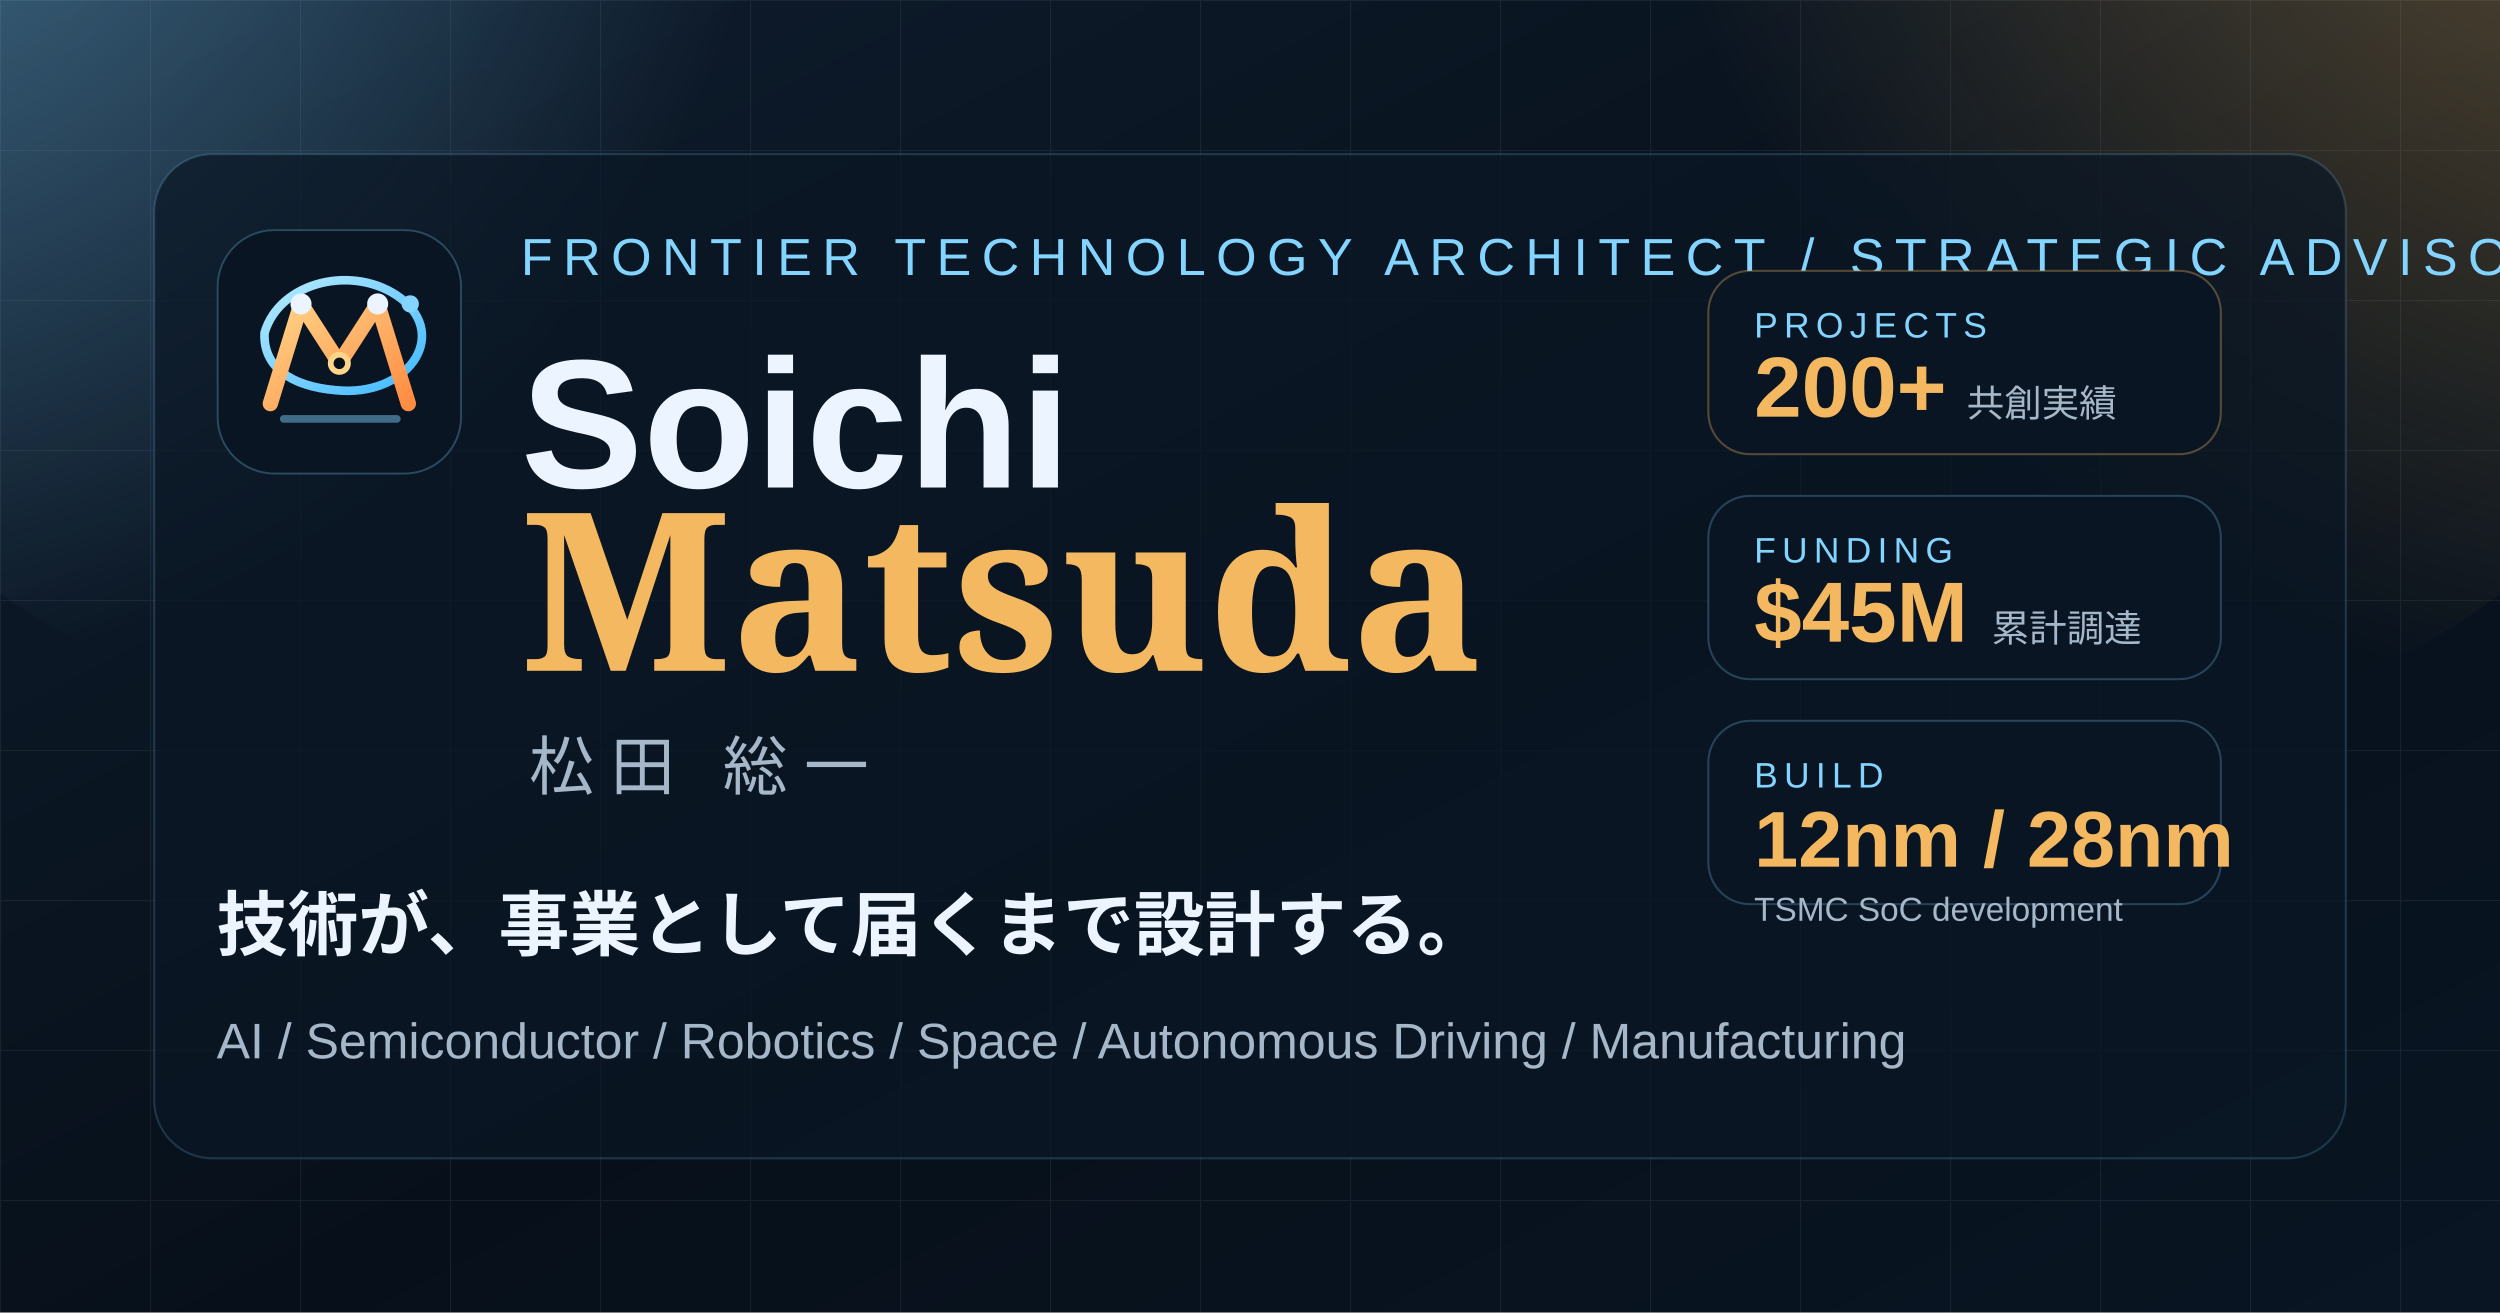
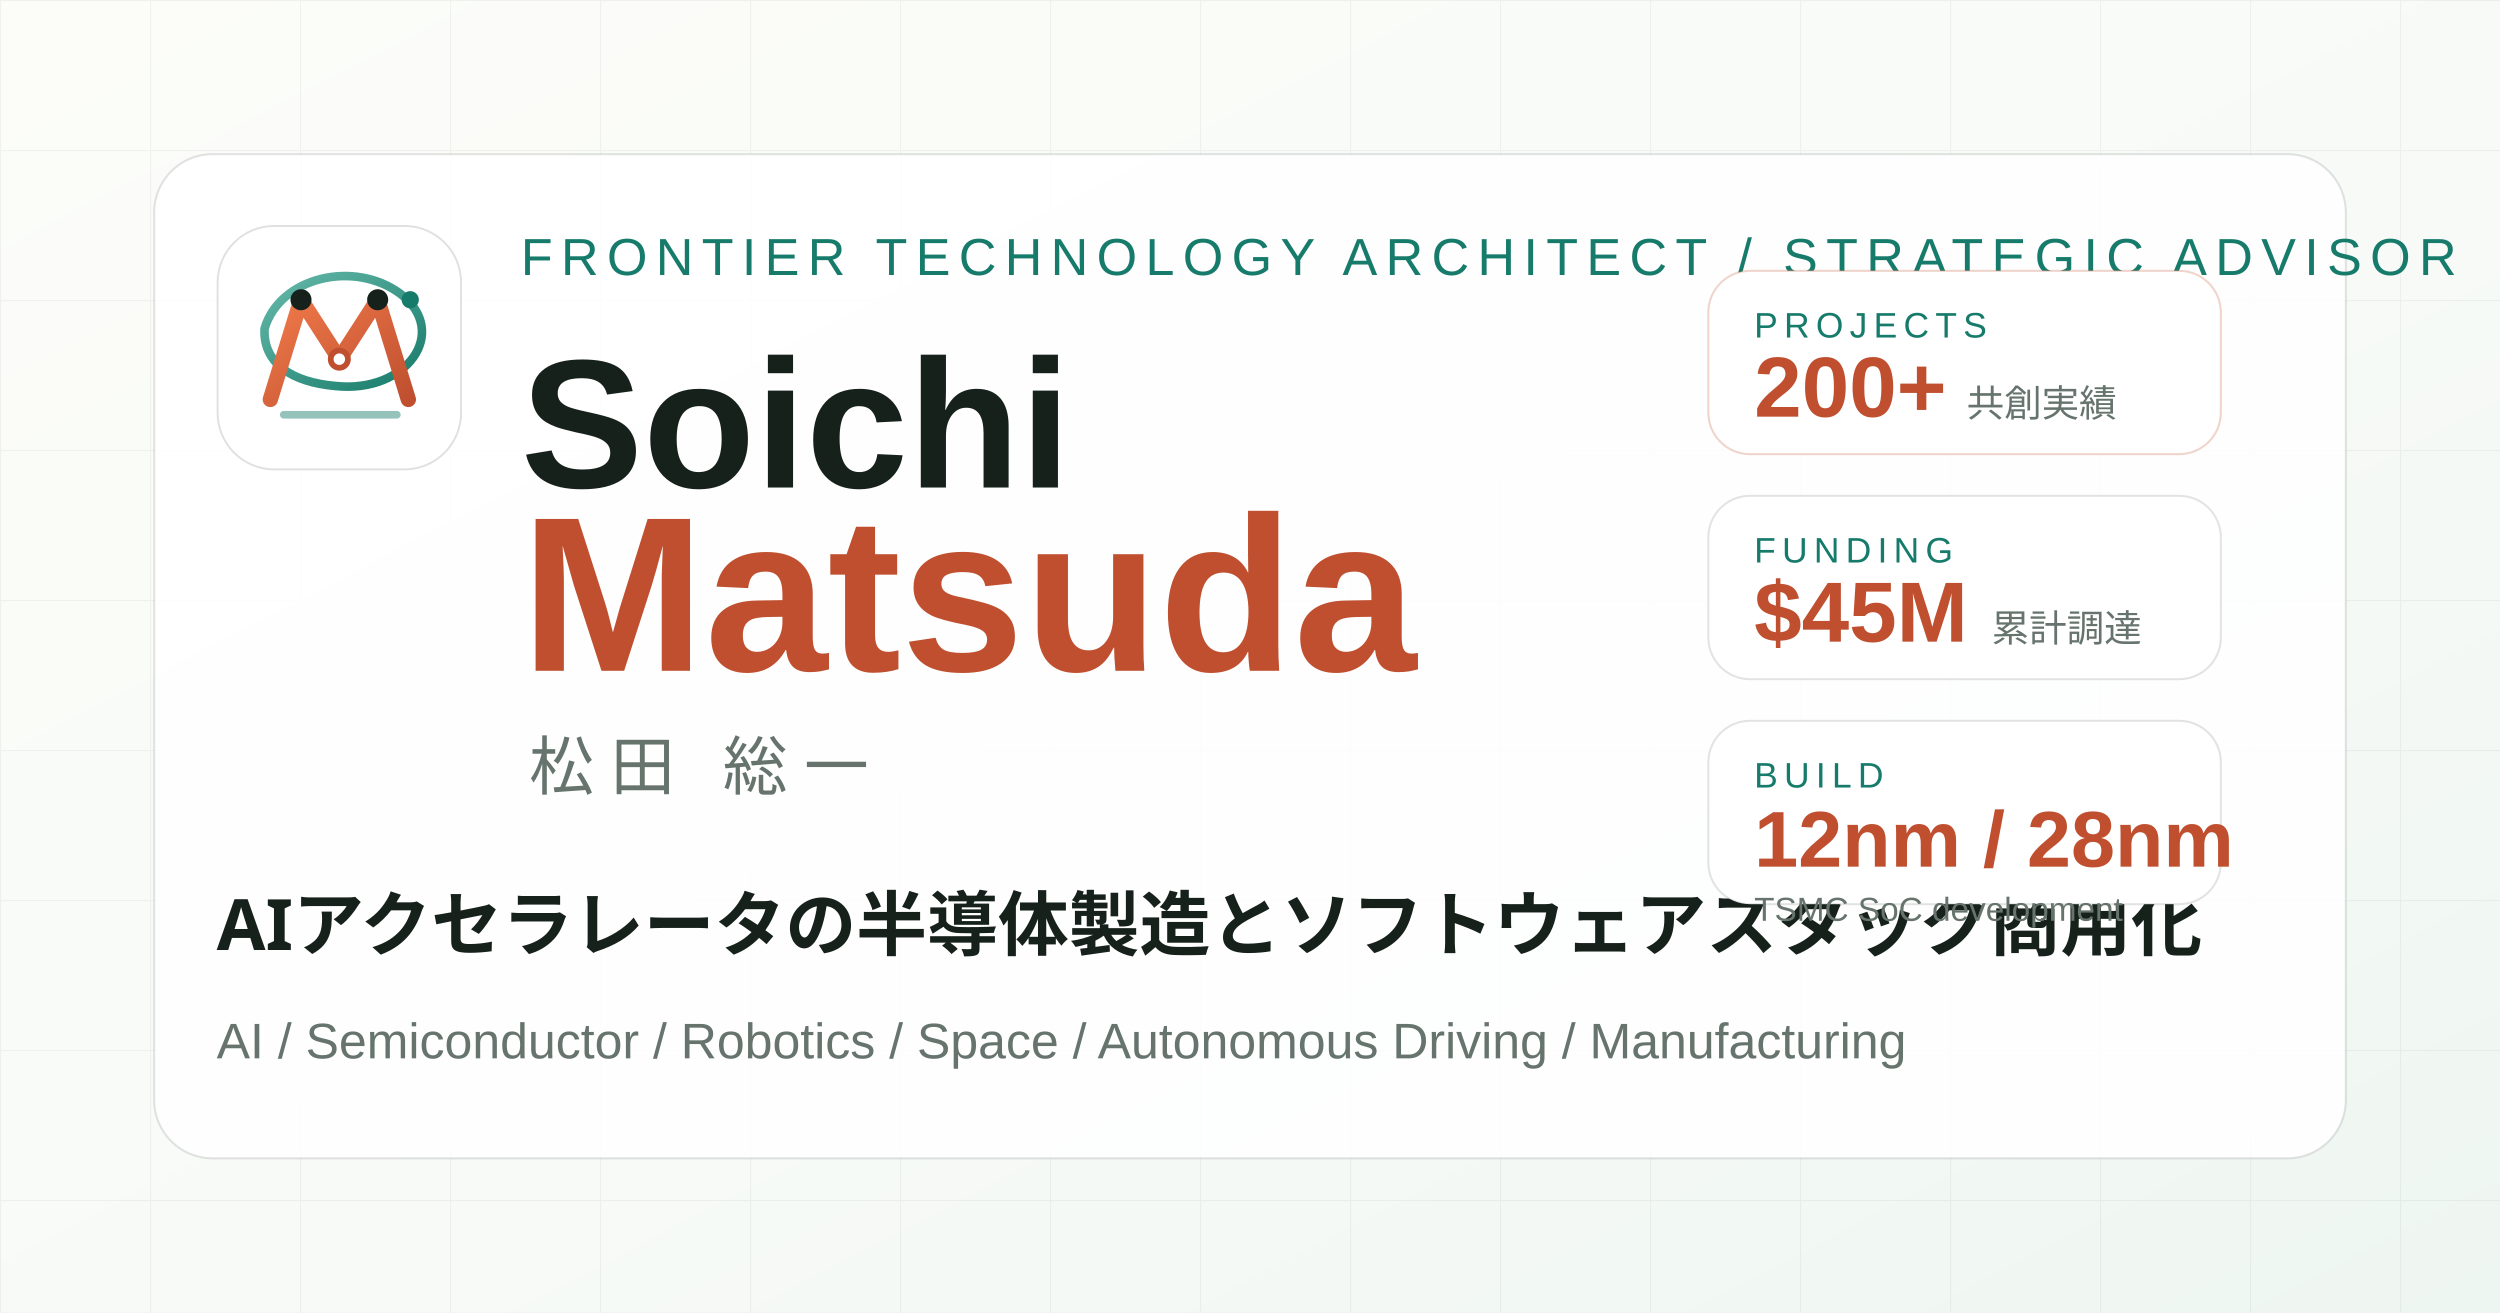
<svg xmlns="http://www.w3.org/2000/svg" viewBox="0 0 1200 630" role="img" aria-label="Soichi Matsuda social preview">
  <defs>
    <linearGradient id="bg" x1="0%" y1="0%" x2="100%" y2="100%">
-       <stop offset="0%" stop-color="#0f1d2e" />
-       <stop offset="55%" stop-color="#07101a" />
-       <stop offset="100%" stop-color="#091523" />
+       <stop offset="0%" stop-color="#fcfdf9" />
+       <stop offset="58%" stop-color="#f7faf7" />
+       <stop offset="100%" stop-color="#eef6f1" />
    </linearGradient>
-     <linearGradient id="gold" x1="0%" y1="0%" x2="100%" y2="100%">
-       <stop offset="0%" stop-color="#ffd58a" />
-       <stop offset="100%" stop-color="#ff8c42" />
+     <linearGradient id="accent" x1="0%" y1="0%" x2="100%" y2="100%">
+       <stop offset="0%" stop-color="#f07a4a" />
+       <stop offset="100%" stop-color="#bf4f2f" />
    </linearGradient>
-     <linearGradient id="cyan" x1="0%" y1="0%" x2="100%" y2="100%">
-       <stop offset="0%" stop-color="#b7ecff" />
-       <stop offset="100%" stop-color="#3fb8ff" />
+     <linearGradient id="teal" x1="0%" y1="0%" x2="100%" y2="100%">
+       <stop offset="0%" stop-color="#66b9a9" />
+       <stop offset="100%" stop-color="#177b6b" />
    </linearGradient>
-     <radialGradient id="glowA" cx="0%" cy="0%" r="100%">
-       <stop offset="0%" stop-color="#83d4ff" stop-opacity="0.5" />
-       <stop offset="100%" stop-color="#83d4ff" stop-opacity="0" />
-     </radialGradient>
-     <radialGradient id="glowB" cx="100%" cy="0%" r="100%">
-       <stop offset="0%" stop-color="#f4b860" stop-opacity="0.42" />
-       <stop offset="100%" stop-color="#f4b860" stop-opacity="0" />
-     </radialGradient>
    <pattern id="grid" width="72" height="72" patternUnits="userSpaceOnUse">
-       <path d="M 72 0 L 0 0 0 72" fill="none" stroke="#ffffff" stroke-opacity="0.08" />
+       <path d="M 72 0 L 0 0 0 72" fill="none" stroke="#17211c" stroke-opacity="0.055" />
    </pattern>
  </defs>
  <rect width="1200" height="630" fill="url(#bg)" />
-   <rect width="1200" height="630" fill="url(#grid)" opacity="0.8" />
-   <circle cx="140" cy="90" r="240" fill="url(#glowA)" />
-   <circle cx="1040" cy="80" r="260" fill="url(#glowB)" />
-   <rect x="74" y="74" width="1052" height="482" rx="28" fill="#0b1724" fill-opacity="0.72" stroke="#83d4ff" stroke-opacity="0.18" />
-   <g transform="translate(104 110) scale(0.92)">
-     <rect x="0" y="0" width="128" height="128" rx="30" fill="#091523" />
-     <rect x="0.5" y="0.5" width="127" height="127" rx="29.5" fill="none" stroke="#83d4ff" stroke-opacity="0.28" />
-     <path d="M17 54 C25 27 64 18 88 36 C114 56 91 88 54 84 C31 82 16 72 17 54 Z" transform="translate(8 0)" fill="none" stroke="url(#cyan)" stroke-width="4.5" stroke-linecap="round" stroke-linejoin="round" />
-     <path d="M28 91 L44 39 L64 70 L84 39 L100 91" fill="none" stroke="url(#gold)" stroke-width="8" stroke-linecap="round" stroke-linejoin="round" />
-     <path d="M35 99 H94" fill="none" stroke="#83d4ff" stroke-width="4" stroke-linecap="round" opacity="0.46" />
-     <circle cx="44" cy="39" r="5.5" fill="#ebf4ff" />
-     <circle cx="84" cy="39" r="5.5" fill="#ebf4ff" />
-     <circle cx="64" cy="70" r="4.5" fill="#07101a" stroke="#ffd58a" stroke-width="3" />
-     <circle cx="101" cy="39" r="4.5" fill="#83d4ff" />
+   <rect width="1200" height="630" fill="url(#grid)" opacity="0.85" />
+   <rect x="74" y="74" width="1052" height="482" rx="28" fill="#ffffff" fill-opacity="0.84" stroke="#17211c" stroke-opacity="0.12" />
+   <g transform="translate(104 108) scale(0.92)">
+     <rect x="0" y="0" width="128" height="128" rx="30" fill="#ffffff" />
+     <rect x="0.5" y="0.5" width="127" height="127" rx="29.5" fill="none" stroke="#17211c" stroke-opacity="0.14" />
+     <path d="M17 54 C25 27 64 18 88 36 C114 56 91 88 54 84 C31 82 16 72 17 54 Z" transform="translate(8 0)" fill="none" stroke="url(#teal)" stroke-width="4.5" stroke-linecap="round" stroke-linejoin="round" />
+     <path d="M28 91 L44 39 L64 70 L84 39 L100 91" fill="none" stroke="url(#accent)" stroke-width="8" stroke-linecap="round" stroke-linejoin="round" />
+     <path d="M35 99 H94" fill="none" stroke="#177b6b" stroke-width="4" stroke-linecap="round" opacity="0.46" />
+     <circle cx="44" cy="39" r="5.5" fill="#17211c" />
+     <circle cx="84" cy="39" r="5.5" fill="#17211c" />
+     <circle cx="64" cy="70" r="4.5" fill="#ffffff" stroke="#bf4f2f" stroke-width="3" />
+     <circle cx="101" cy="39" r="4.5" fill="#177b6b" />
  </g>
-   <text x="250" y="132" font-family="Arial, 'Hiragino Sans', 'Noto Sans JP', sans-serif" font-size="25" letter-spacing="5" fill="#83d4ff">FRONTIER TECHNOLOGY ARCHITECT / STRATEGIC ADVISOR</text>
-   <text x="250" y="234" font-family="Arial, sans-serif" font-size="88" font-weight="700" fill="#ebf4ff">Soichi</text>
-   <text x="250" y="322" font-family="Georgia, serif" font-size="106" font-weight="600" fill="#f4b860">Matsuda</text>
-   <text x="254" y="379" font-family="'Hiragino Sans', 'Noto Sans JP', sans-serif" font-size="31" letter-spacing="8" fill="#a5b7c8">松田 総一</text>
-   <text x="104" y="456" font-family="'Hiragino Sans', 'Noto Sans JP', sans-serif" font-size="34" font-weight="700" fill="#ebf4ff">技術が、事業として届くまで設計する。</text>
-   <text x="104" y="508" font-family="Arial, 'Hiragino Sans', 'Noto Sans JP', sans-serif" font-size="24" fill="#a5b7c8">AI / Semiconductor / Robotics / Space / Autonomous Driving / Manufacturing</text>
+   <text x="250" y="132" font-family="Arial, 'Hiragino Sans', 'Noto Sans JP', sans-serif" font-size="25" letter-spacing="4" fill="#177b6b">FRONTIER TECHNOLOGY ARCHITECT / STRATEGIC ADVISOR</text>
+   <text x="250" y="234" font-family="Arial, sans-serif" font-size="88" font-weight="700" fill="#17211c">Soichi</text>
+   <text x="250" y="322" font-family="Arial, sans-serif" font-size="106" font-weight="700" fill="#bf4f2f">Matsuda</text>
+   <text x="254" y="379" font-family="'Hiragino Sans', 'Noto Sans JP', sans-serif" font-size="31" letter-spacing="8" fill="#66746d">松田 総一</text>
+   <text x="104" y="456" font-family="'Hiragino Sans', 'Noto Sans JP', sans-serif" font-size="34" font-weight="700" fill="#17211c">AIアクセラレータの半導体製造とソフトウェアスタック商用化</text>
+   <text x="104" y="508" font-family="Arial, 'Hiragino Sans', 'Noto Sans JP', sans-serif" font-size="24" fill="#66746d">AI / Semiconductor / Robotics / Space / Autonomous Driving / Manufacturing</text>
  <g transform="translate(820 130)">
-     <rect width="246" height="88" rx="20" fill="#091523" stroke="#f4b860" stroke-opacity="0.32" />
-     <text x="22" y="32" font-family="Arial, sans-serif" font-size="17" letter-spacing="3" fill="#83d4ff">PROJECTS</text>
-     <text x="22" y="70" font-family="Arial, sans-serif" font-size="41" font-weight="700" fill="#f4b860">200+</text>
-     <text x="124" y="70" font-family="'Hiragino Sans', 'Noto Sans JP', sans-serif" font-size="18" fill="#a5b7c8">共創実績</text>
+     <rect width="246" height="88" rx="20" fill="#ffffff" stroke="#bf4f2f" stroke-opacity="0.24" />
+     <text x="22" y="32" font-family="Arial, sans-serif" font-size="17" letter-spacing="3" fill="#177b6b">PROJECTS</text>
+     <text x="22" y="70" font-family="Arial, sans-serif" font-size="41" font-weight="700" fill="#bf4f2f">200+</text>
+     <text x="124" y="70" font-family="'Hiragino Sans', 'Noto Sans JP', sans-serif" font-size="18" fill="#66746d">共創実績</text>
  </g>
  <g transform="translate(820 238)">
-     <rect width="246" height="88" rx="20" fill="#091523" stroke="#83d4ff" stroke-opacity="0.24" />
-     <text x="22" y="32" font-family="Arial, sans-serif" font-size="17" letter-spacing="3" fill="#83d4ff">FUNDING</text>
-     <text x="22" y="70" font-family="Arial, sans-serif" font-size="41" font-weight="700" fill="#f4b860">$45M</text>
-     <text x="136" y="70" font-family="'Hiragino Sans', 'Noto Sans JP', sans-serif" font-size="18" fill="#a5b7c8">累計調達</text>
+     <rect width="246" height="88" rx="20" fill="#ffffff" stroke="#17211c" stroke-opacity="0.12" />
+     <text x="22" y="32" font-family="Arial, sans-serif" font-size="17" letter-spacing="3" fill="#177b6b">FUNDING</text>
+     <text x="22" y="70" font-family="Arial, sans-serif" font-size="41" font-weight="700" fill="#bf4f2f">$45M</text>
+     <text x="136" y="70" font-family="'Hiragino Sans', 'Noto Sans JP', sans-serif" font-size="18" fill="#66746d">累計調達</text>
  </g>
  <g transform="translate(820 346)">
-     <rect width="246" height="88" rx="20" fill="#091523" stroke="#83d4ff" stroke-opacity="0.24" />
-     <text x="22" y="32" font-family="Arial, sans-serif" font-size="17" letter-spacing="3" fill="#83d4ff">BUILD</text>
-     <text x="22" y="70" font-family="Arial, sans-serif" font-size="38" font-weight="700" fill="#f4b860">12nm / 28nm</text>
-     <text x="22" y="96" font-family="Arial, sans-serif" font-size="16" fill="#a5b7c8">TSMC SoC development</text>
+     <rect width="246" height="88" rx="20" fill="#ffffff" stroke="#17211c" stroke-opacity="0.12" />
+     <text x="22" y="32" font-family="Arial, sans-serif" font-size="17" letter-spacing="3" fill="#177b6b">BUILD</text>
+     <text x="22" y="70" font-family="Arial, sans-serif" font-size="38" font-weight="700" fill="#bf4f2f">12nm / 28nm</text>
+     <text x="22" y="96" font-family="Arial, sans-serif" font-size="16" fill="#66746d">TSMC SoC development</text>
  </g>
</svg>
